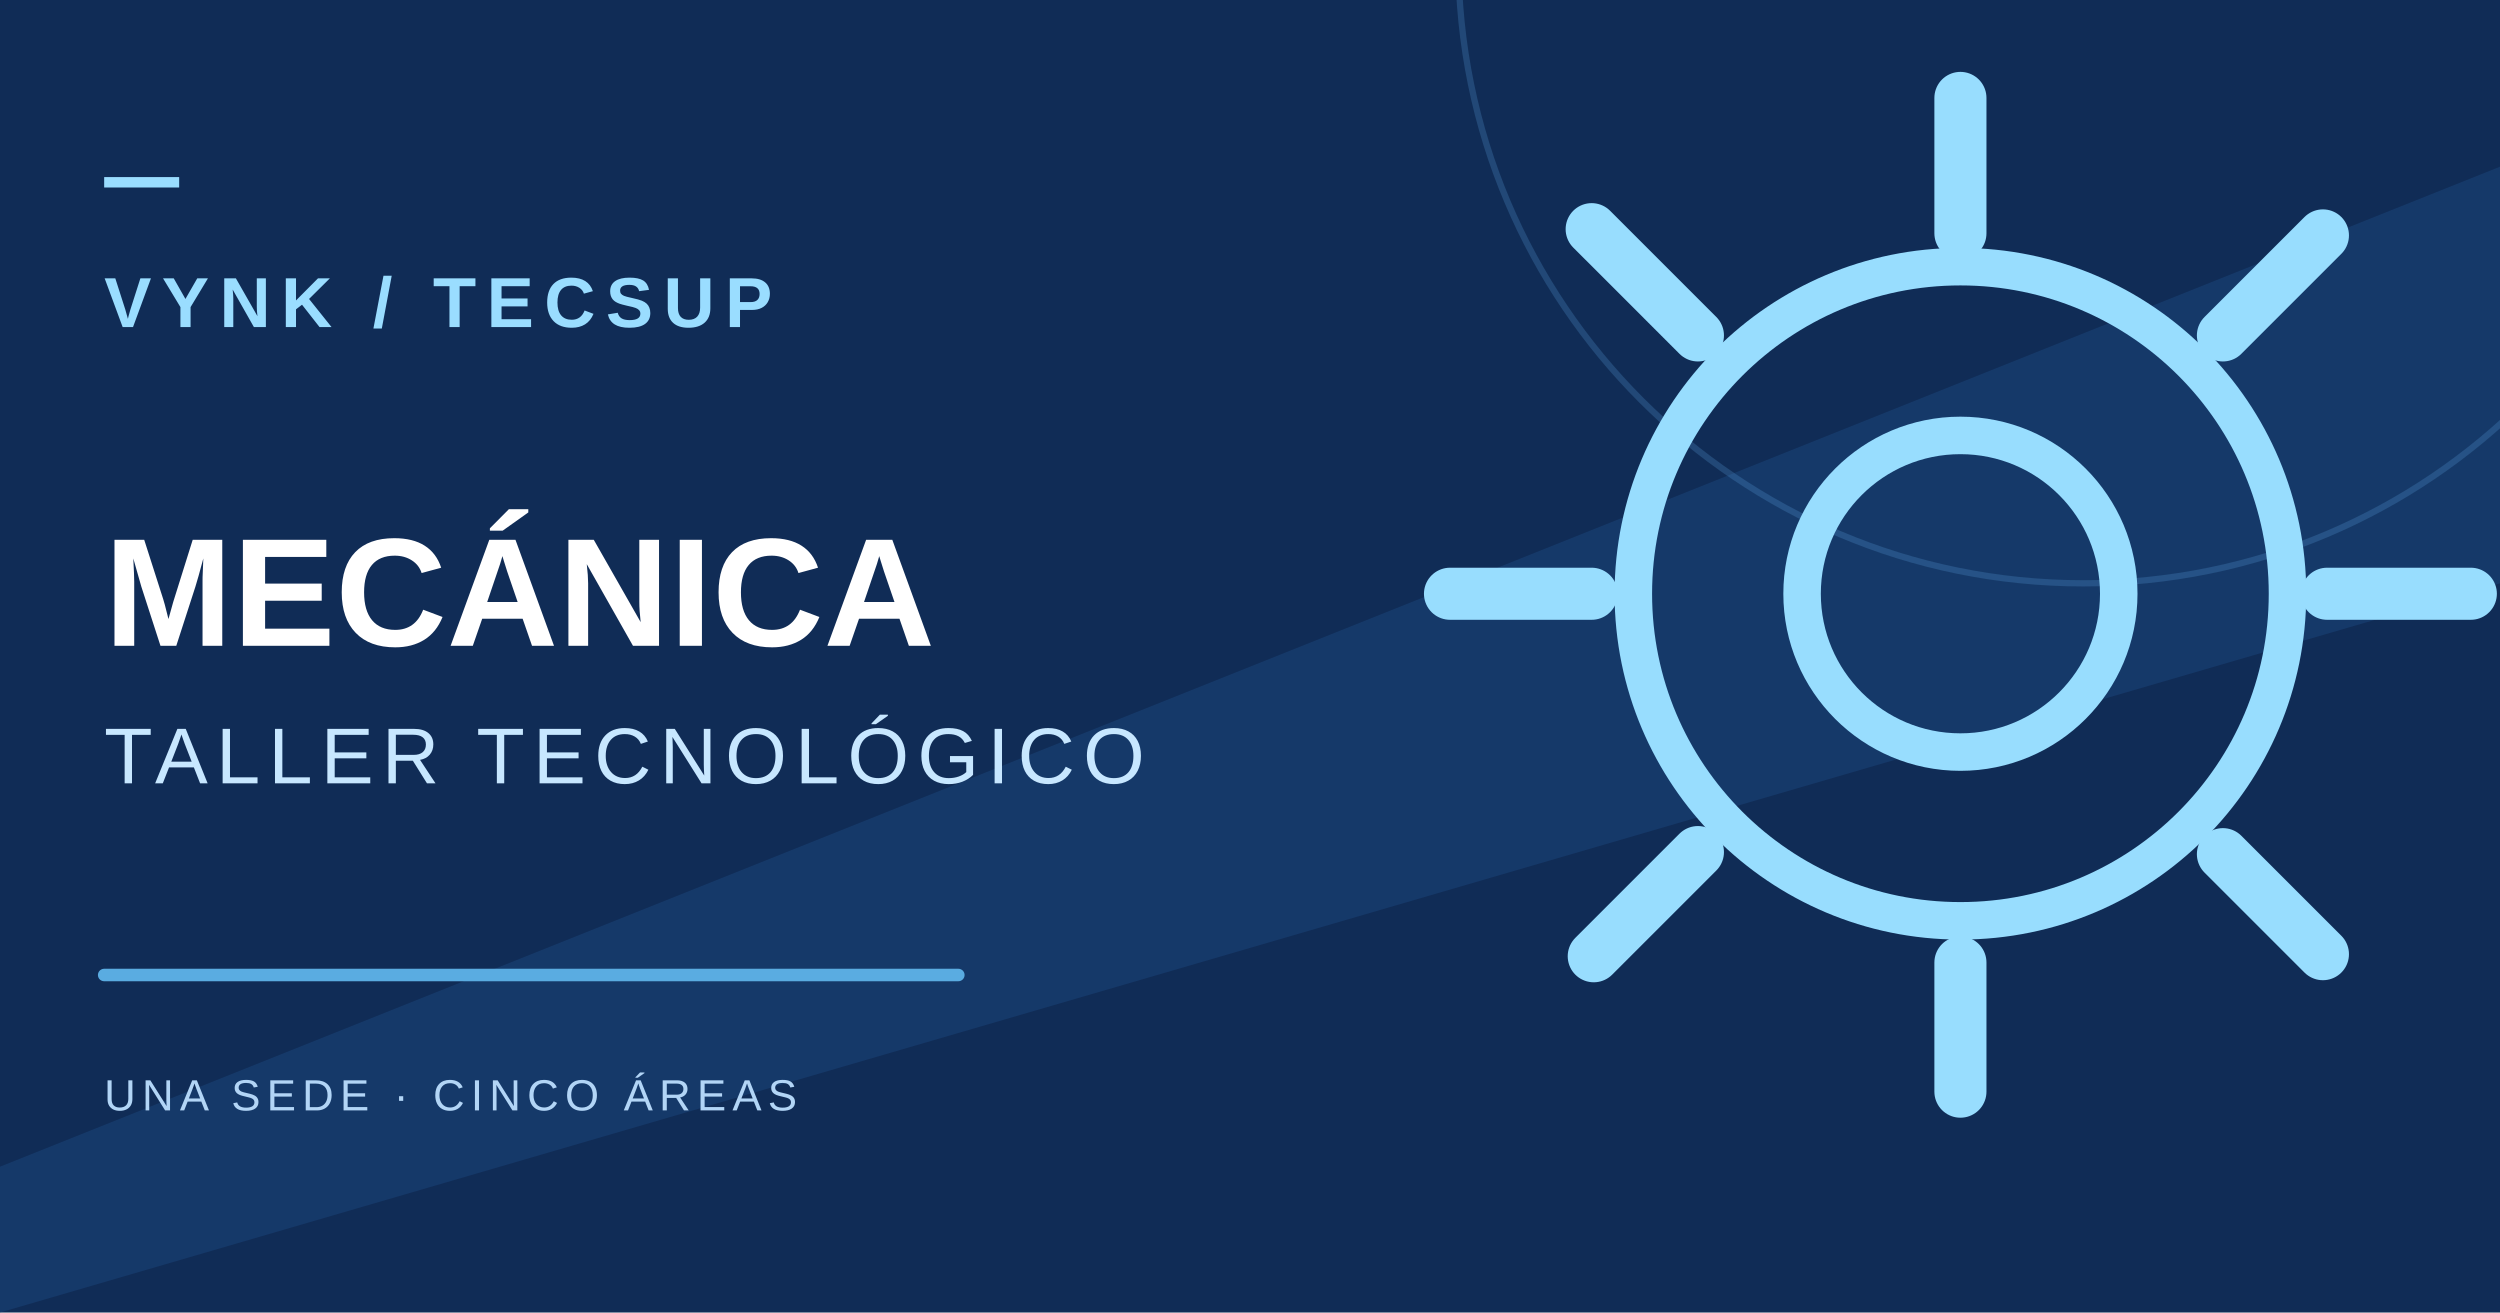
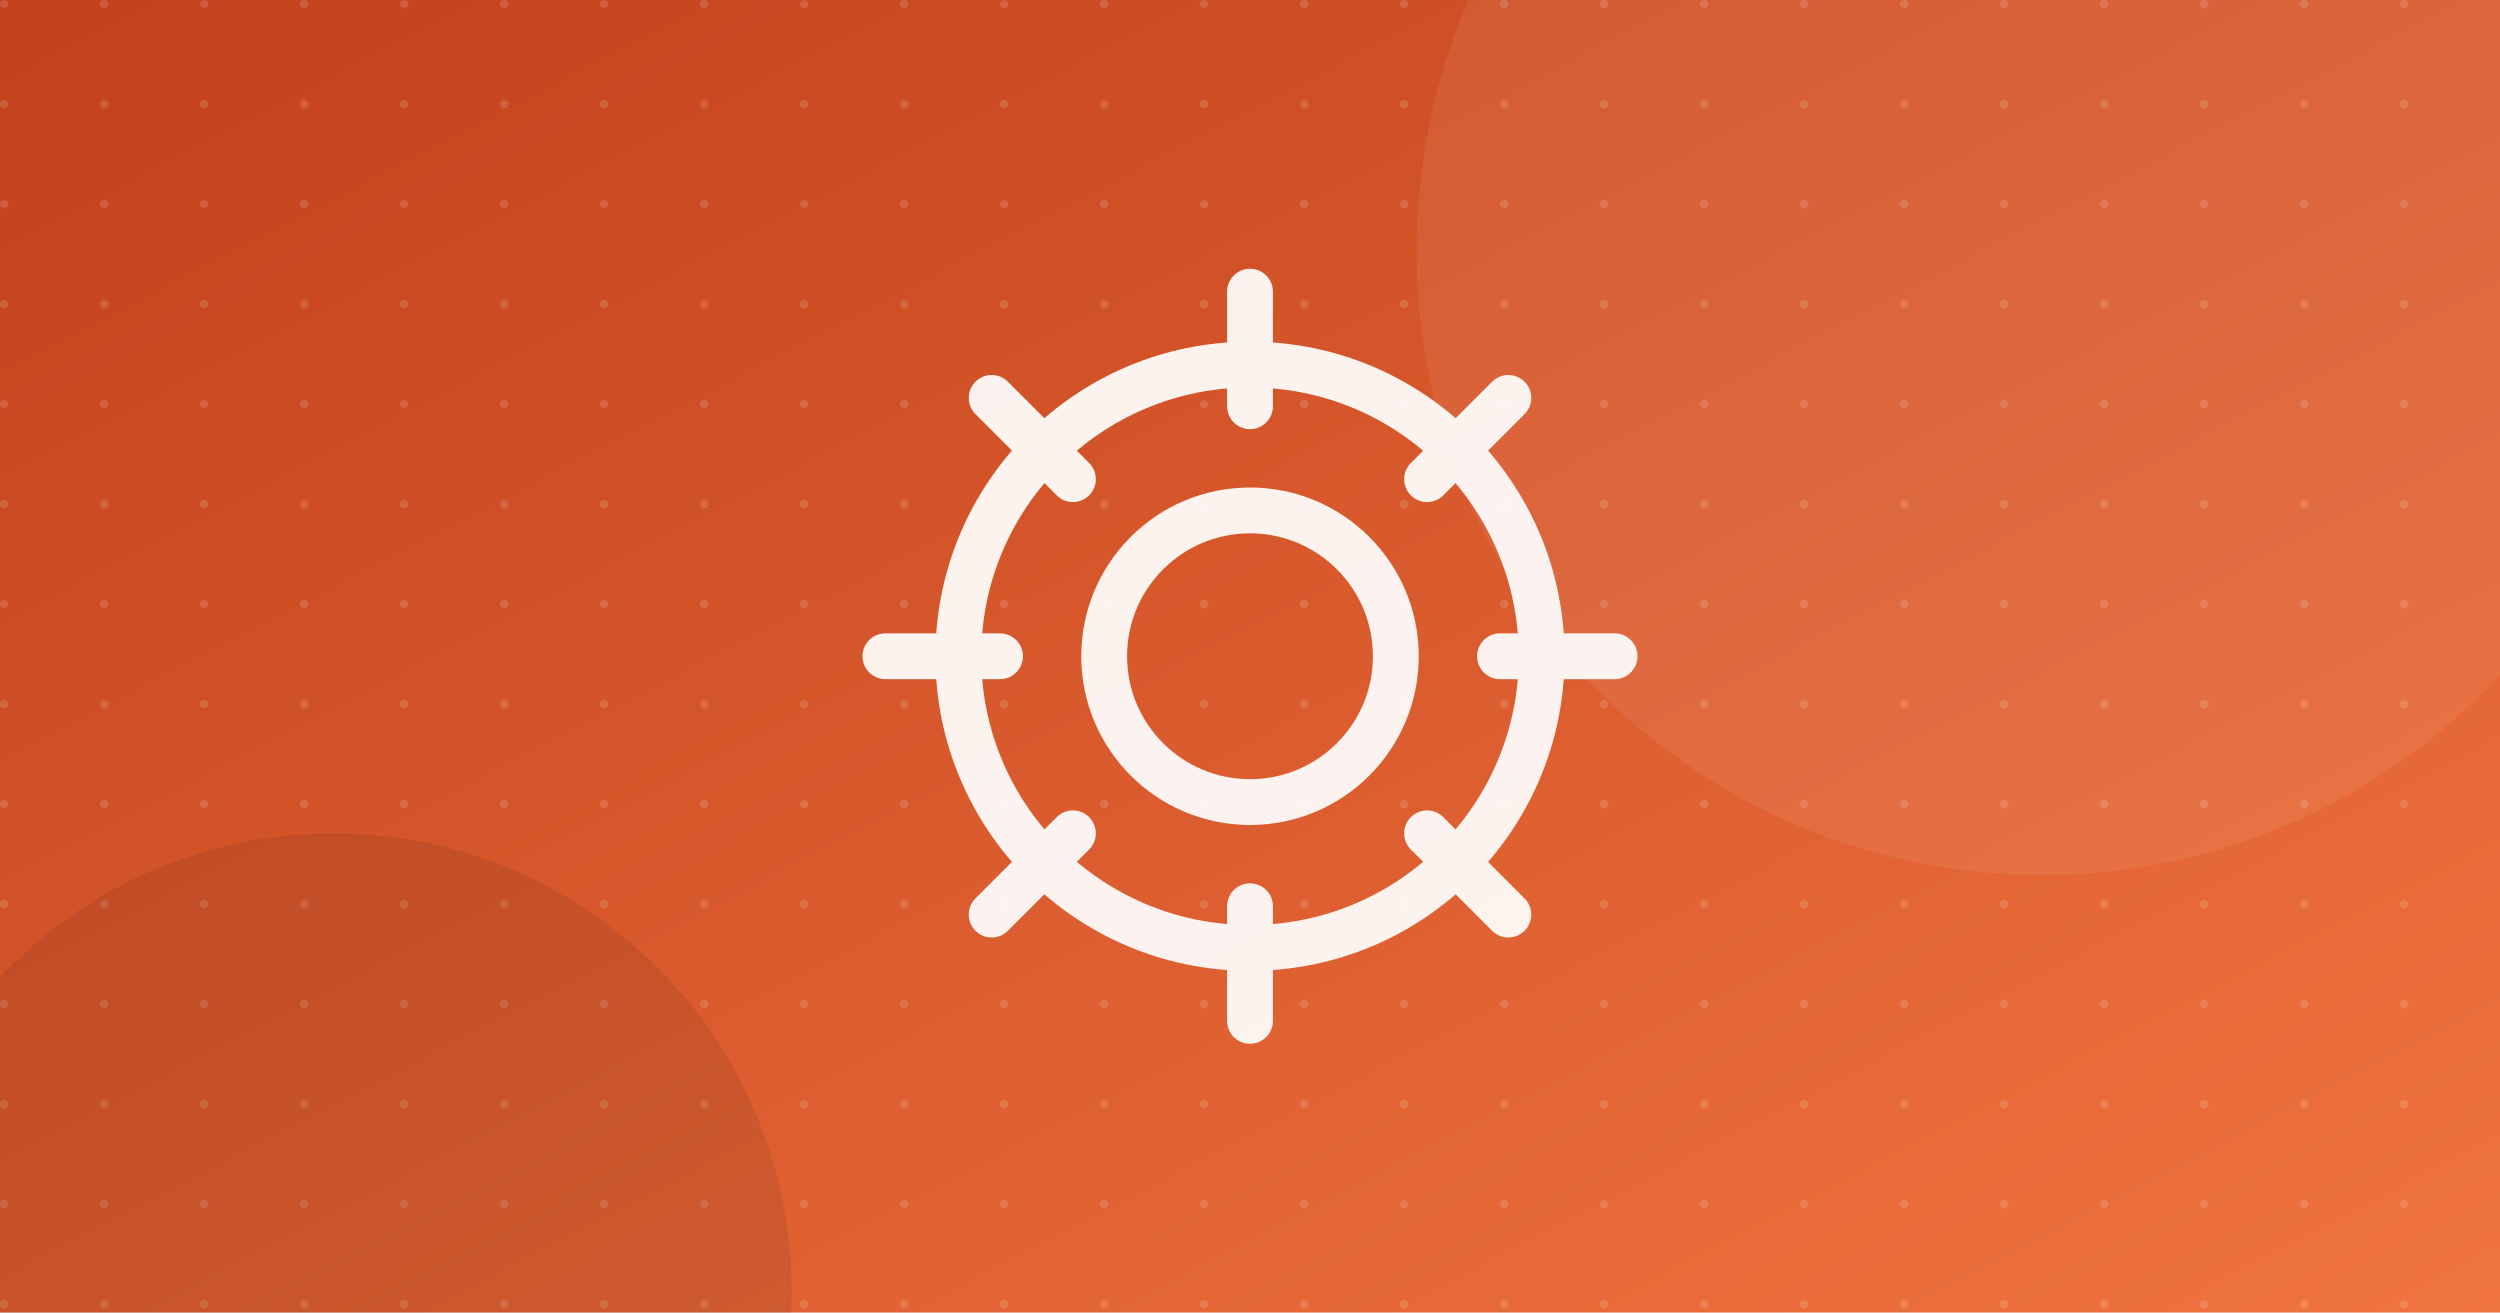
<svg xmlns="http://www.w3.org/2000/svg" viewBox="0 0 1200 630" width="1200" height="630">
-   <rect width="1200" height="630" fill="#102C56" />
-   <path d="M0 560l1200-480v200L0 630z" fill="#1B4982" opacity=".44" />
-   <circle cx="1000" cy="-20" r="300" stroke="#579DDA" stroke-width="3" fill="none" opacity=".25" />
-   <path d="M50 85h36v5H50z" fill="#9ADDFF" />
-   <text x="50" y="157" fill="#9ADDFF" font-size="34" font-family="Arial" font-weight="bold" letter-spacing="5">VYNK / TECSUP</text>
-   <text x="50" y="310" fill="white" font-family="Arial" font-size="74" font-weight="bold">MECÁNICA</text>
-   <text x="50" y="376" fill="#C7E7FF" font-family="Arial" font-size="38" letter-spacing="4">TALLER TECNOLÓGICO</text>
-   <path d="M50 468h410" stroke="#5AACE1" stroke-width="6" stroke-linecap="round" />
-   <text x="50" y="533" fill="#B2D5F6" font-family="Arial" font-size="21" letter-spacing="3">UNA SEDE · CINCO ÁREAS</text>
-   <circle cx="941" cy="285" r="157" fill="none" stroke="#98DDFE" stroke-width="18" />
-   <circle cx="941" cy="285" r="76" fill="none" stroke="#98DDFE" stroke-width="18" />
-   <path d="M941 112v-65M941 462v62M764 285h-68m490 0h-69M815 161l-51-51M1067 410l48 48M815 409l-50 50M1067 161l48-48" stroke="#98DDFE" stroke-width="25" stroke-linecap="round" />
+   <defs>
+     <pattern id="p" width="48" height="48" patternUnits="userSpaceOnUse">
+       <circle cx="2" cy="2" r="2" fill="#fff" opacity=".14" />
+     </pattern>
+     <linearGradient id="g" x1="0" y1="0" x2="1" y2="1">
+       <stop offset="0" stop-color="#c2401b" />
+       <stop offset="1" stop-color="#f0743f" />
+     </linearGradient>
+   </defs>
+   <rect width="1200" height="630" fill="url(#g)" />
+   <rect width="1200" height="630" fill="url(#p)" />
+   <circle cx="980" cy="120" r="300" fill="#fff" opacity=".07" />
+   <circle cx="160" cy="620" r="220" fill="#000" opacity=".08" />
+   <g fill="none" stroke="#fff" stroke-width="22" stroke-linecap="round" stroke-linejoin="round" opacity=".92" transform="translate(600 315)">
+     <circle r="70" />
+     <path d="M0-175v55M0 120v55M-175 0h55M120 0h55M-124-124l39 39M85 85l39 39M124-124l-39 39M-85 85l-39 39" />
+     <circle r="140" />
+   </g>
</svg>
